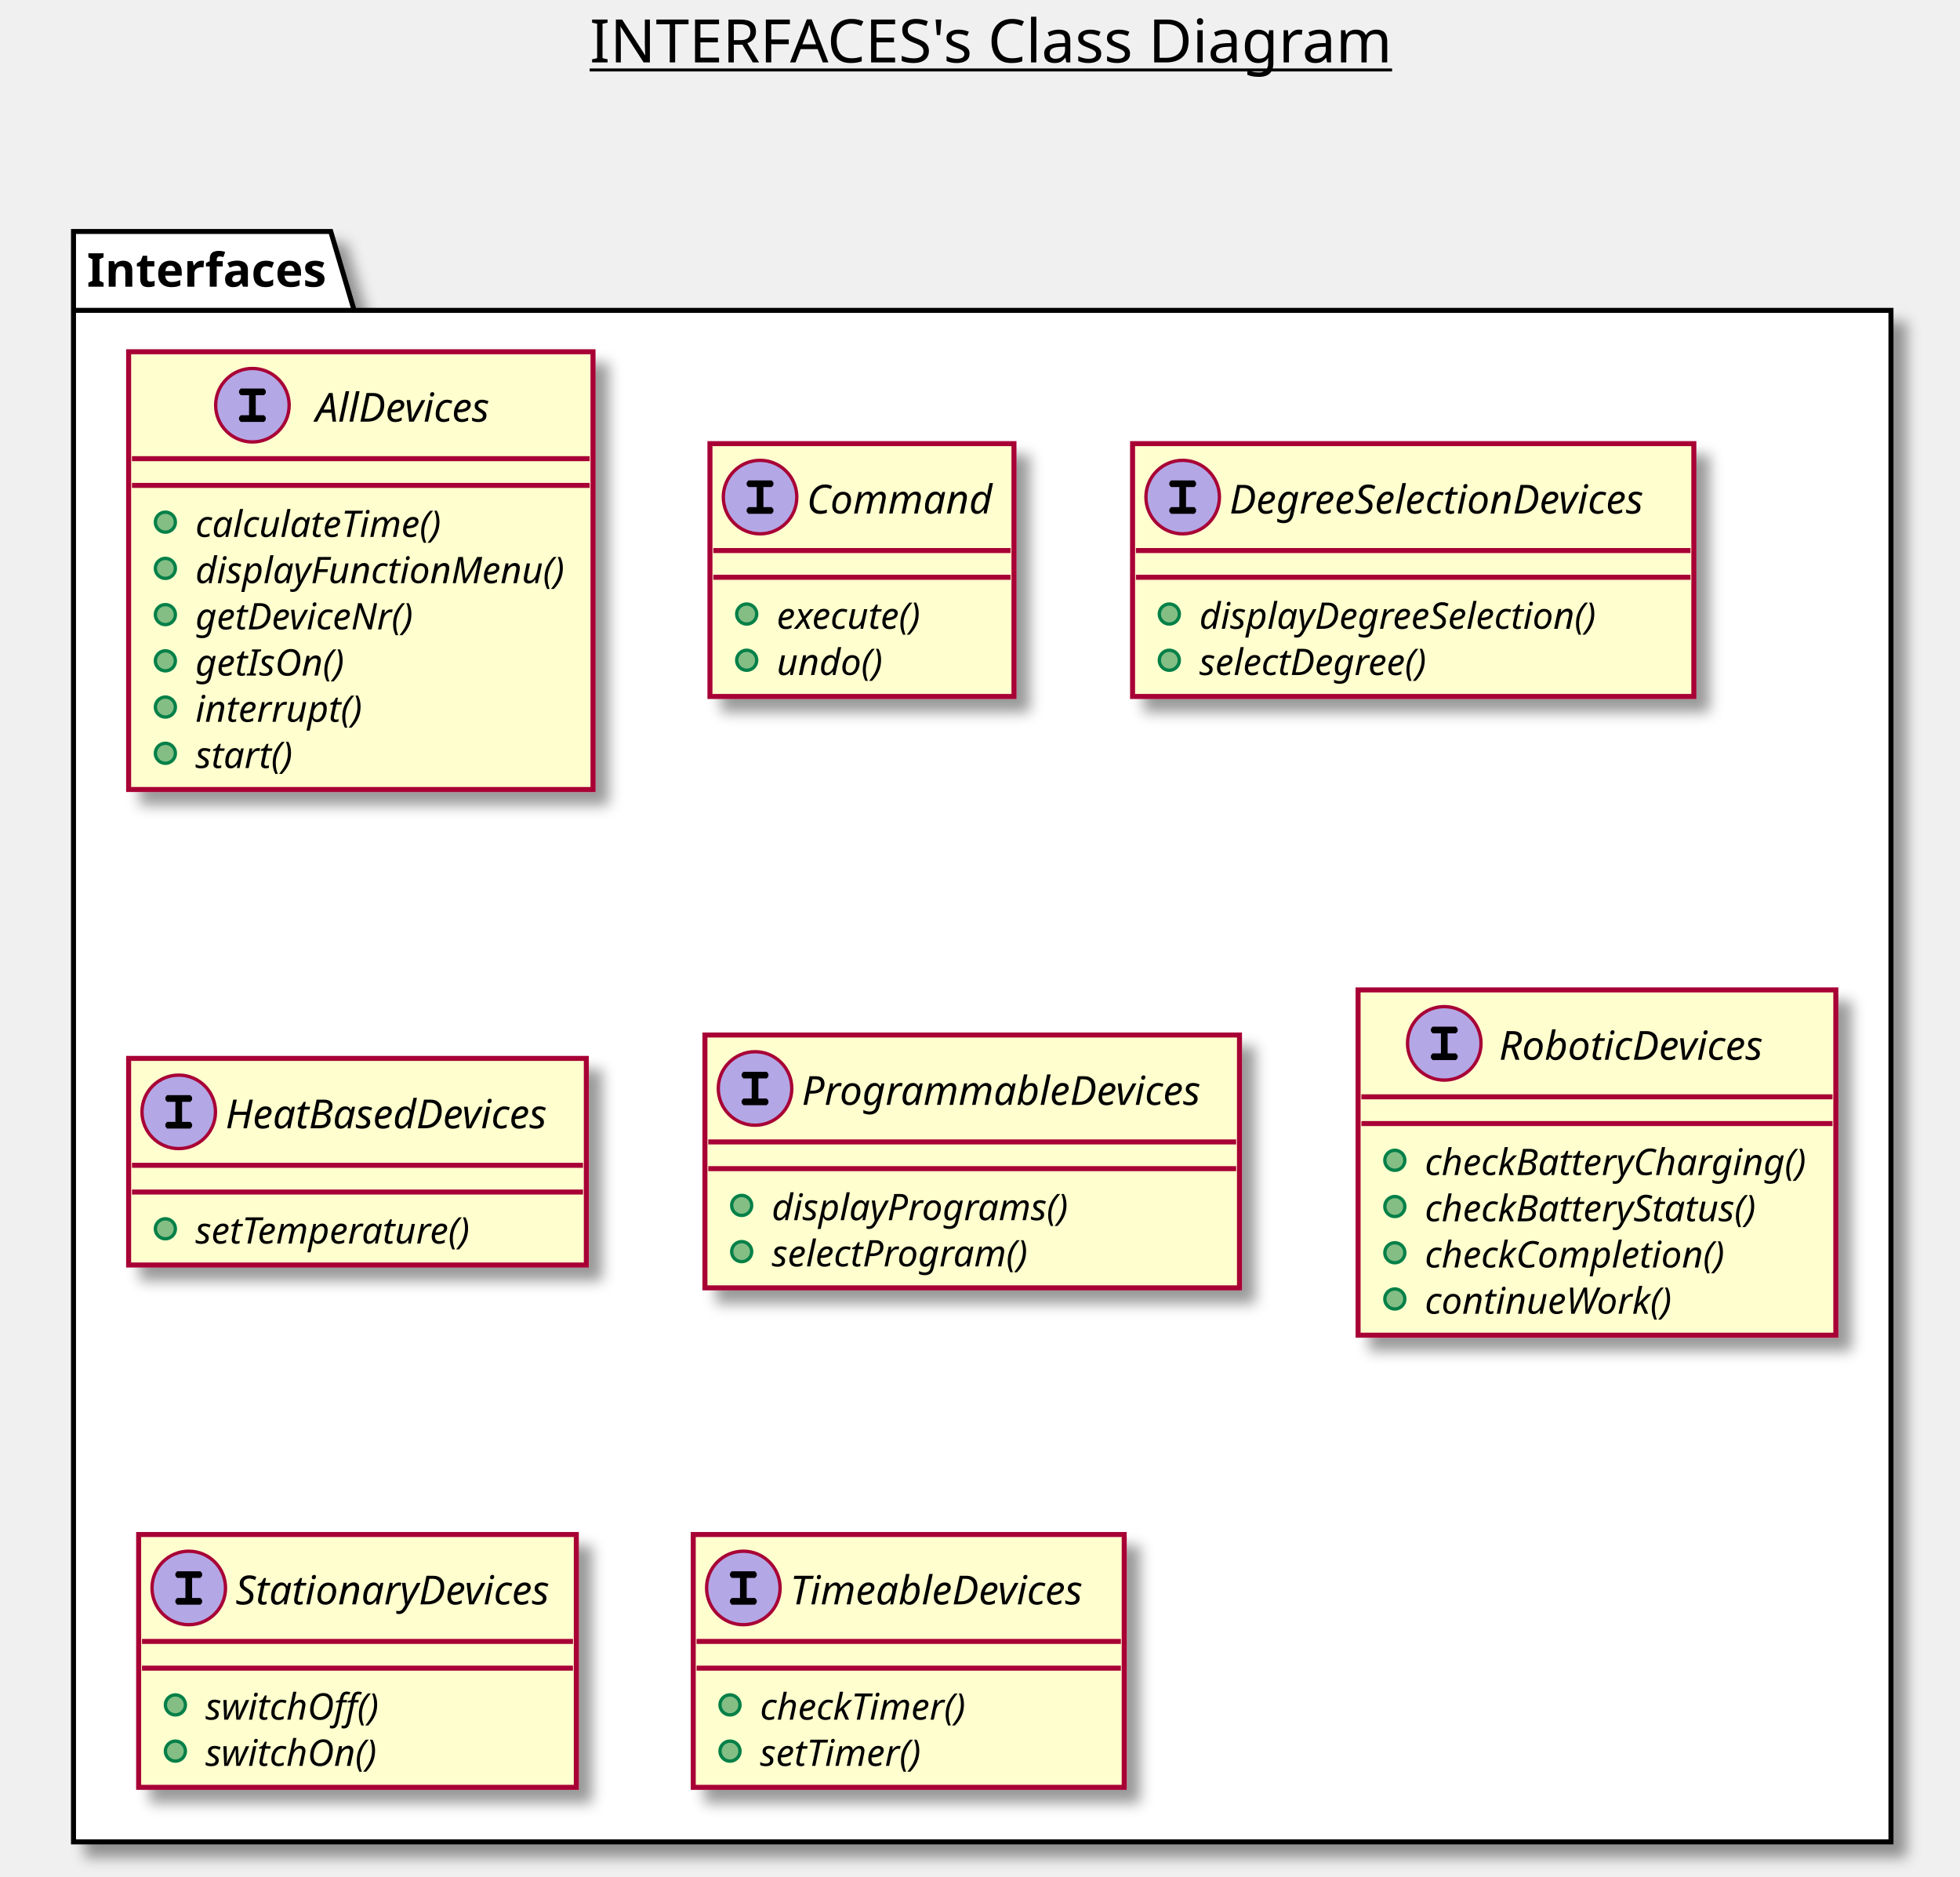
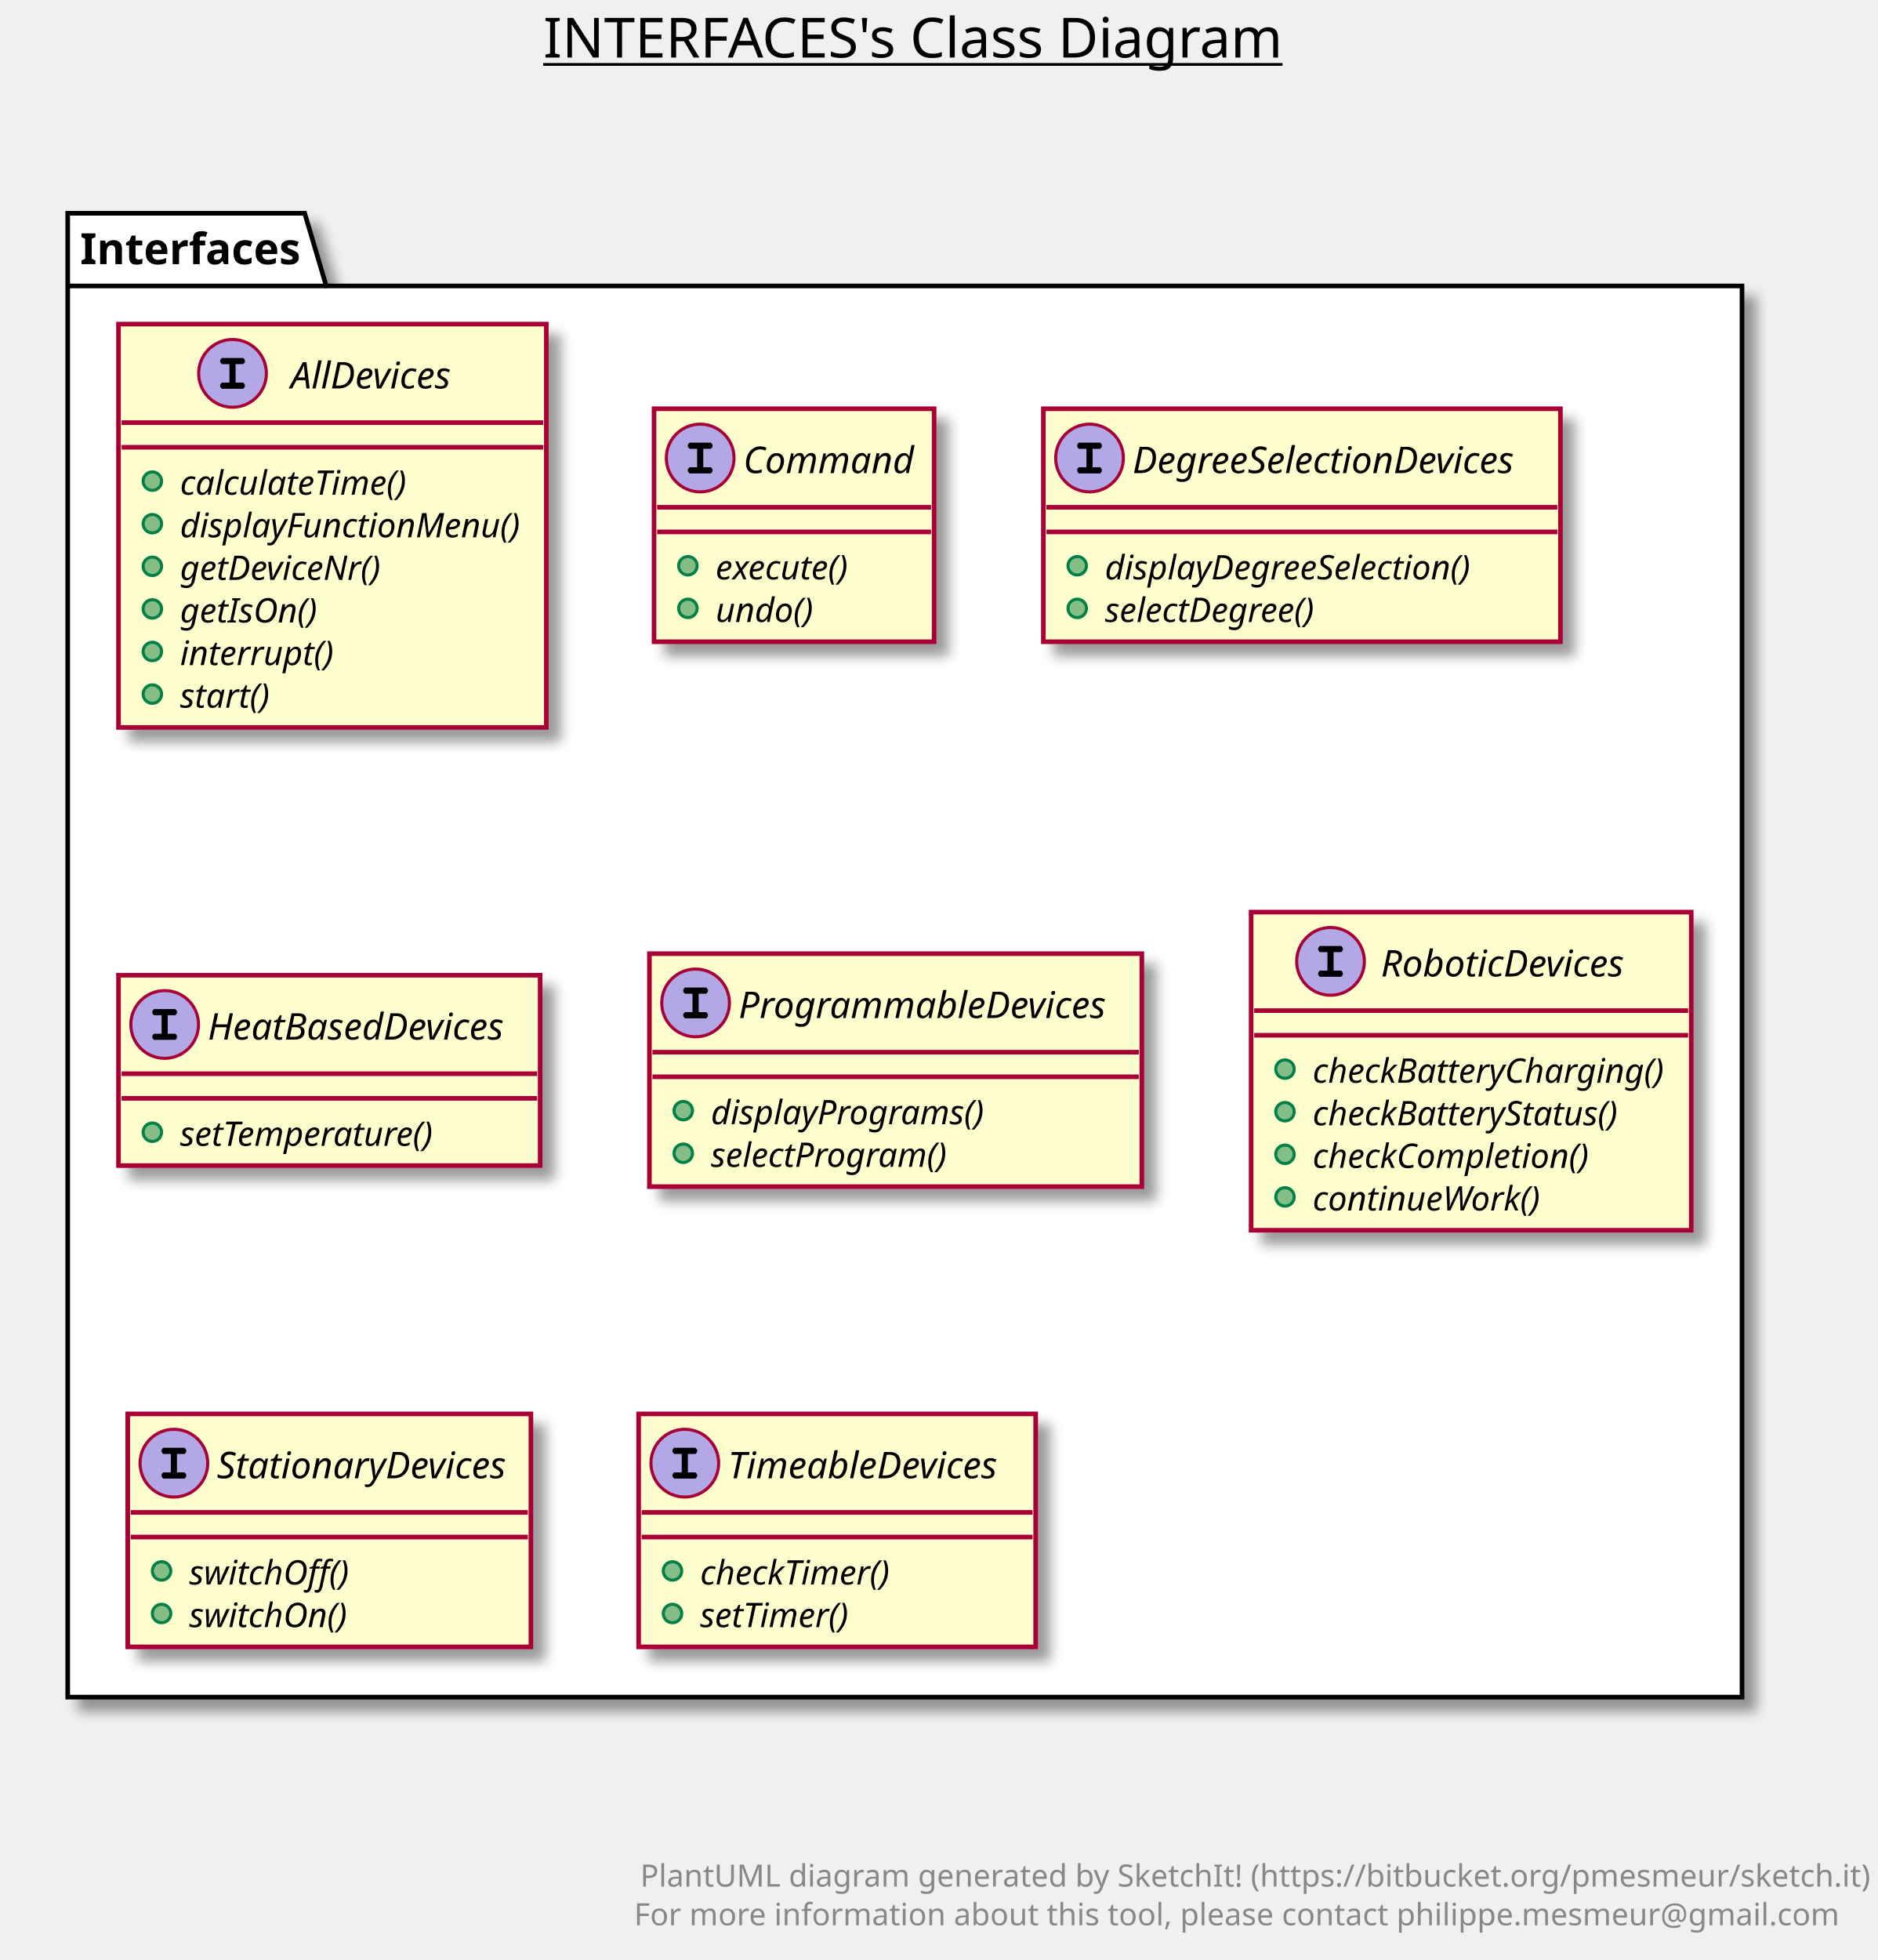
- <svg xmlns="http://www.w3.org/2000/svg" contentScriptType="application/ecmascript" contentStyleType="text/css" height="337.8px" preserveAspectRatio="none" style="width:352px;height:337px;" version="1.1" viewBox="0 0 352 337" width="352.8px" zoomAndPan="magnify">
+ <svg xmlns="http://www.w3.org/2000/svg" contentScriptType="application/ecmascript" contentStyleType="text/css" height="191.4px" preserveAspectRatio="none" style="width:183px;height:191px;" version="1.1" viewBox="0 0 183 191" width="183.6px" zoomAndPan="magnify">
  <defs>
-     <filter height="300%" id="f8g9dr0ksmcb5" width="300%" x="-1" y="-1">
-       <feGaussianBlur result="blurOut" stdDeviation="1.2" />
+     <filter height="300%" id="fvgj4cx6k8ljx" width="300%" x="-1" y="-1">
+       <feGaussianBlur result="blurOut" stdDeviation="0.6" />
      <feColorMatrix in="blurOut" result="blurOut2" type="matrix" values="0 0 0 0 0 0 0 0 0 0 0 0 0 0 0 0 0 0 .4 0" />
-       <feOffset dx="2.4" dy="2.4" in="blurOut2" result="blurOut3" />
+       <feOffset dx="1.2" dy="1.2" in="blurOut2" result="blurOut3" />
      <feBlend in="SourceGraphic" in2="blurOut3" mode="normal" />
    </filter>
  </defs>
  <g>
-     <text fill="#000000" font-family="sans-serif" font-size="10.8" lengthAdjust="spacingAndGlyphs" text-decoration="underline" textLength="148.2" x="105.9" y="11.211">INTERFACES's Class Diagram</text>
-     <text fill="#000000" font-family="sans-serif" font-size="10.8" lengthAdjust="spacingAndGlyphs" textLength="0" x="181.5" y="24.796" />
-     <polygon fill="#FFFFFF" filter="url(#f8g9dr0ksmcb5)" points="13.2,41.569,59.4,41.569,63.6,55.734,339.6,55.734,339.6,330.769,13.2,330.769,13.2,41.569" style="stroke: #000000; stroke-width: 0.9;" />
-     <line style="stroke: #000000; stroke-width: 0.9;" x1="13.2" x2="63.6" y1="55.734" y2="55.734" />
-     <text fill="#000000" font-family="sans-serif" font-size="8.4" font-weight="bold" lengthAdjust="spacingAndGlyphs" textLength="42.6" x="15.6" y="51.489">Interfaces</text>
-     <rect fill="#FEFECE" filter="url(#f8g9dr0ksmcb5)" height="78.609" id="Interfaces.AllDevices" style="stroke: #A80036; stroke-width: 0.9;" width="83.4" x="23.1" y="63.169" />
-     <ellipse cx="45.33" cy="72.769" fill="#B4A7E5" rx="6.6" ry="6.6" style="stroke: #A80036; stroke-width: 0.6;" />
-     <path d="M45.93,70.969 L45.93,74.569 L47.13,74.569 L47.421,74.569 L47.73,74.944 L47.73,75.169 L47.73,75.394 L47.421,75.769 L47.13,75.769 L43.53,75.769 L43.239,75.769 L42.93,75.394 L42.93,75.169 L42.93,74.944 L43.239,74.569 L43.53,74.569 L44.73,74.569 L44.73,70.969 L43.53,70.969 L43.239,70.969 L42.93,70.594 L42.93,70.369 L42.93,70.144 L43.239,69.769 L43.53,69.769 L47.13,69.769 L47.421,69.769 L47.73,70.144 L47.73,70.369 L47.73,70.594 L47.421,70.969 L47.13,70.969 L45.93,70.969 Z " />
-     <text fill="#000000" font-family="sans-serif" font-size="7.2" font-style="italic" lengthAdjust="spacingAndGlyphs" textLength="34.8" x="56.67" y="75.715">AllDevices</text>
-     <line style="stroke: #A80036; stroke-width: 0.9;" x1="23.7" x2="105.9" y1="82.369" y2="82.369" />
-     <line style="stroke: #A80036; stroke-width: 0.9;" x1="23.7" x2="105.9" y1="87.169" y2="87.169" />
-     <ellipse cx="29.7" cy="93.769" fill="#84BE84" rx="1.8" ry="1.8" style="stroke: #038048; stroke-width: 0.6;" />
-     <text fill="#000000" font-family="sans-serif" font-size="6.6" font-style="italic" lengthAdjust="spacingAndGlyphs" textLength="46.8" x="35.1" y="96.42">calculateTime()</text>
-     <ellipse cx="29.7" cy="102.07" fill="#84BE84" rx="1.8" ry="1.8" style="stroke: #038048; stroke-width: 0.6;" />
-     <text fill="#000000" font-family="sans-serif" font-size="6.6" font-style="italic" lengthAdjust="spacingAndGlyphs" textLength="67.8" x="35.1" y="104.722">displayFunctionMenu()</text>
-     <ellipse cx="29.7" cy="110.372" fill="#84BE84" rx="1.8" ry="1.8" style="stroke: #038048; stroke-width: 0.6;" />
-     <text fill="#000000" font-family="sans-serif" font-size="6.6" font-style="italic" lengthAdjust="spacingAndGlyphs" textLength="41.4" x="35.1" y="113.023">getDeviceNr()</text>
-     <ellipse cx="29.7" cy="118.673" fill="#84BE84" rx="1.8" ry="1.8" style="stroke: #038048; stroke-width: 0.6;" />
-     <text fill="#000000" font-family="sans-serif" font-size="6.6" font-style="italic" lengthAdjust="spacingAndGlyphs" textLength="28.2" x="35.1" y="121.325">getIsOn()</text>
-     <ellipse cx="29.7" cy="126.975" fill="#84BE84" rx="1.8" ry="1.8" style="stroke: #038048; stroke-width: 0.6;" />
-     <text fill="#000000" font-family="sans-serif" font-size="6.6" font-style="italic" lengthAdjust="spacingAndGlyphs" textLength="29.4" x="35.1" y="129.626">interrupt()</text>
-     <ellipse cx="29.7" cy="135.277" fill="#84BE84" rx="1.8" ry="1.8" style="stroke: #038048; stroke-width: 0.6;" />
-     <text fill="#000000" font-family="sans-serif" font-size="6.6" font-style="italic" lengthAdjust="spacingAndGlyphs" textLength="18" x="35.1" y="137.928">start()</text>
-     <rect fill="#FEFECE" filter="url(#f8g9dr0ksmcb5)" height="45.403" id="Interfaces.Command" style="stroke: #A80036; stroke-width: 0.9;" width="54.6" x="127.5" y="79.669" />
-     <ellipse cx="136.5" cy="89.269" fill="#B4A7E5" rx="6.6" ry="6.6" style="stroke: #A80036; stroke-width: 0.6;" />
-     <path d="M137.1,87.469 L137.1,91.069 L138.3,91.069 L138.591,91.069 L138.9,91.444 L138.9,91.669 L138.9,91.894 L138.591,92.269 L138.3,92.269 L134.7,92.269 L134.409,92.269 L134.1,91.894 L134.1,91.669 L134.1,91.444 L134.409,91.069 L134.7,91.069 L135.9,91.069 L135.9,87.469 L134.7,87.469 L134.409,87.469 L134.1,87.094 L134.1,86.869 L134.1,86.644 L134.409,86.269 L134.7,86.269 L138.3,86.269 L138.591,86.269 L138.9,86.644 L138.9,86.869 L138.9,87.094 L138.591,87.469 L138.3,87.469 L137.1,87.469 Z " />
-     <text fill="#000000" font-family="sans-serif" font-size="7.2" font-style="italic" lengthAdjust="spacingAndGlyphs" textLength="35.4" x="144.9" y="92.215">Command</text>
-     <line style="stroke: #A80036; stroke-width: 0.9;" x1="128.1" x2="181.5" y1="98.869" y2="98.869" />
-     <line style="stroke: #A80036; stroke-width: 0.9;" x1="128.1" x2="181.5" y1="103.669" y2="103.669" />
-     <ellipse cx="134.1" cy="110.269" fill="#84BE84" rx="1.8" ry="1.8" style="stroke: #038048; stroke-width: 0.6;" />
-     <text fill="#000000" font-family="sans-serif" font-size="6.6" font-style="italic" lengthAdjust="spacingAndGlyphs" textLength="28.2" x="139.5" y="112.92">execute()</text>
-     <ellipse cx="134.1" cy="118.57" fill="#84BE84" rx="1.8" ry="1.8" style="stroke: #038048; stroke-width: 0.6;" />
-     <text fill="#000000" font-family="sans-serif" font-size="6.6" font-style="italic" lengthAdjust="spacingAndGlyphs" textLength="19.2" x="139.5" y="121.222">undo()</text>
-     <rect fill="#FEFECE" filter="url(#f8g9dr0ksmcb5)" height="45.403" id="Interfaces.DegreeSelectionDevices" style="stroke: #A80036; stroke-width: 0.9;" width="100.8" x="203.4" y="79.669" />
-     <ellipse cx="212.4" cy="89.269" fill="#B4A7E5" rx="6.6" ry="6.6" style="stroke: #A80036; stroke-width: 0.6;" />
-     <path d="M213,87.469 L213,91.069 L214.2,91.069 L214.491,91.069 L214.8,91.444 L214.8,91.669 L214.8,91.894 L214.491,92.269 L214.2,92.269 L210.6,92.269 L210.309,92.269 L210,91.894 L210,91.669 L210,91.444 L210.309,91.069 L210.6,91.069 L211.8,91.069 L211.8,87.469 L210.6,87.469 L210.309,87.469 L210,87.094 L210,86.869 L210,86.644 L210.309,86.269 L210.6,86.269 L214.2,86.269 L214.491,86.269 L214.8,86.644 L214.8,86.869 L214.8,87.094 L214.491,87.469 L214.2,87.469 L213,87.469 Z " />
-     <text fill="#000000" font-family="sans-serif" font-size="7.2" font-style="italic" lengthAdjust="spacingAndGlyphs" textLength="81.6" x="220.8" y="92.215">DegreeSelectionDevices</text>
-     <line style="stroke: #A80036; stroke-width: 0.9;" x1="204" x2="303.6" y1="98.869" y2="98.869" />
-     <line style="stroke: #A80036; stroke-width: 0.9;" x1="204" x2="303.6" y1="103.669" y2="103.669" />
-     <ellipse cx="210" cy="110.269" fill="#84BE84" rx="1.8" ry="1.8" style="stroke: #038048; stroke-width: 0.6;" />
-     <text fill="#000000" font-family="sans-serif" font-size="6.6" font-style="italic" lengthAdjust="spacingAndGlyphs" textLength="75" x="215.4" y="112.92">displayDegreeSelection()</text>
-     <ellipse cx="210" cy="118.57" fill="#84BE84" rx="1.8" ry="1.8" style="stroke: #038048; stroke-width: 0.6;" />
-     <text fill="#000000" font-family="sans-serif" font-size="6.6" font-style="italic" lengthAdjust="spacingAndGlyphs" textLength="44.4" x="215.4" y="121.222">selectDegree()</text>
-     <rect fill="#FEFECE" filter="url(#f8g9dr0ksmcb5)" height="37.102" id="Interfaces.HeatBasedDevices" style="stroke: #A80036; stroke-width: 0.9;" width="82.2" x="23.1" y="190.069" />
-     <ellipse cx="32.1" cy="199.669" fill="#B4A7E5" rx="6.6" ry="6.6" style="stroke: #A80036; stroke-width: 0.6;" />
-     <path d="M32.7,197.869 L32.7,201.469 L33.9,201.469 L34.191,201.469 L34.5,201.844 L34.5,202.069 L34.5,202.294 L34.191,202.669 L33.9,202.669 L30.3,202.669 L30.009,202.669 L29.7,202.294 L29.7,202.069 L29.7,201.844 L30.009,201.469 L30.3,201.469 L31.5,201.469 L31.5,197.869 L30.3,197.869 L30.009,197.869 L29.7,197.494 L29.7,197.269 L29.7,197.044 L30.009,196.669 L30.3,196.669 L33.9,196.669 L34.191,196.669 L34.5,197.044 L34.5,197.269 L34.5,197.494 L34.191,197.869 L33.9,197.869 L32.7,197.869 Z " />
-     <text fill="#000000" font-family="sans-serif" font-size="7.2" font-style="italic" lengthAdjust="spacingAndGlyphs" textLength="63" x="40.5" y="202.615">HeatBasedDevices</text>
-     <line style="stroke: #A80036; stroke-width: 0.9;" x1="23.7" x2="104.7" y1="209.269" y2="209.269" />
-     <line style="stroke: #A80036; stroke-width: 0.9;" x1="23.7" x2="104.7" y1="214.069" y2="214.069" />
-     <ellipse cx="29.7" cy="220.669" fill="#84BE84" rx="1.8" ry="1.8" style="stroke: #038048; stroke-width: 0.6;" />
-     <text fill="#000000" font-family="sans-serif" font-size="6.6" font-style="italic" lengthAdjust="spacingAndGlyphs" textLength="51.6" x="35.1" y="223.32">setTemperature()</text>
-     <rect fill="#FEFECE" filter="url(#f8g9dr0ksmcb5)" height="45.403" id="Interfaces.ProgrammableDevices" style="stroke: #A80036; stroke-width: 0.9;" width="96" x="126.6" y="185.869" />
-     <ellipse cx="135.6" cy="195.469" fill="#B4A7E5" rx="6.6" ry="6.6" style="stroke: #A80036; stroke-width: 0.6;" />
-     <path d="M136.2,193.669 L136.2,197.269 L137.4,197.269 L137.691,197.269 L138,197.644 L138,197.869 L138,198.094 L137.691,198.469 L137.4,198.469 L133.8,198.469 L133.509,198.469 L133.2,198.094 L133.2,197.869 L133.2,197.644 L133.509,197.269 L133.8,197.269 L135,197.269 L135,193.669 L133.8,193.669 L133.509,193.669 L133.2,193.294 L133.2,193.069 L133.2,192.844 L133.509,192.469 L133.8,192.469 L137.4,192.469 L137.691,192.469 L138,192.844 L138,193.069 L138,193.294 L137.691,193.669 L137.4,193.669 L136.2,193.669 Z " />
-     <text fill="#000000" font-family="sans-serif" font-size="7.2" font-style="italic" lengthAdjust="spacingAndGlyphs" textLength="76.8" x="144" y="198.415">ProgrammableDevices</text>
-     <line style="stroke: #A80036; stroke-width: 0.9;" x1="127.2" x2="222" y1="205.069" y2="205.069" />
-     <line style="stroke: #A80036; stroke-width: 0.9;" x1="127.2" x2="222" y1="209.869" y2="209.869" />
-     <ellipse cx="133.2" cy="216.469" fill="#84BE84" rx="1.8" ry="1.8" style="stroke: #038048; stroke-width: 0.6;" />
-     <text fill="#000000" font-family="sans-serif" font-size="6.6" font-style="italic" lengthAdjust="spacingAndGlyphs" textLength="54.6" x="138.6" y="219.12">displayPrograms()</text>
-     <ellipse cx="133.2" cy="224.77" fill="#84BE84" rx="1.8" ry="1.8" style="stroke: #038048; stroke-width: 0.6;" />
-     <text fill="#000000" font-family="sans-serif" font-size="6.6" font-style="italic" lengthAdjust="spacingAndGlyphs" textLength="48" x="138.6" y="227.422">selectProgram()</text>
-     <rect fill="#FEFECE" filter="url(#f8g9dr0ksmcb5)" height="62.006" id="Interfaces.RoboticDevices" style="stroke: #A80036; stroke-width: 0.9;" width="85.8" x="243.9" y="177.769" />
-     <ellipse cx="259.38" cy="187.369" fill="#B4A7E5" rx="6.6" ry="6.6" style="stroke: #A80036; stroke-width: 0.6;" />
-     <path d="M259.98,185.569 L259.98,189.169 L261.18,189.169 L261.471,189.169 L261.78,189.544 L261.78,189.769 L261.78,189.994 L261.471,190.369 L261.18,190.369 L257.58,190.369 L257.289,190.369 L256.98,189.994 L256.98,189.769 L256.98,189.544 L257.289,189.169 L257.58,189.169 L258.78,189.169 L258.78,185.569 L257.58,185.569 L257.289,185.569 L256.98,185.194 L256.98,184.969 L256.98,184.744 L257.289,184.369 L257.58,184.369 L261.18,184.369 L261.471,184.369 L261.78,184.744 L261.78,184.969 L261.78,185.194 L261.471,185.569 L261.18,185.569 L259.98,185.569 Z " />
-     <text fill="#000000" font-family="sans-serif" font-size="7.2" font-style="italic" lengthAdjust="spacingAndGlyphs" textLength="52.2" x="269.22" y="190.315">RoboticDevices</text>
-     <line style="stroke: #A80036; stroke-width: 0.9;" x1="244.5" x2="329.1" y1="196.969" y2="196.969" />
-     <line style="stroke: #A80036; stroke-width: 0.9;" x1="244.5" x2="329.1" y1="201.769" y2="201.769" />
-     <ellipse cx="250.5" cy="208.369" fill="#84BE84" rx="1.8" ry="1.8" style="stroke: #038048; stroke-width: 0.6;" />
-     <text fill="#000000" font-family="sans-serif" font-size="6.6" font-style="italic" lengthAdjust="spacingAndGlyphs" textLength="70.2" x="255.9" y="211.02">checkBatteryCharging()</text>
-     <ellipse cx="250.5" cy="216.67" fill="#84BE84" rx="1.8" ry="1.8" style="stroke: #038048; stroke-width: 0.6;" />
-     <text fill="#000000" font-family="sans-serif" font-size="6.6" font-style="italic" lengthAdjust="spacingAndGlyphs" textLength="61.8" x="255.9" y="219.322">checkBatteryStatus()</text>
-     <ellipse cx="250.5" cy="224.972" fill="#84BE84" rx="1.8" ry="1.8" style="stroke: #038048; stroke-width: 0.6;" />
-     <text fill="#000000" font-family="sans-serif" font-size="6.6" font-style="italic" lengthAdjust="spacingAndGlyphs" textLength="56.4" x="255.9" y="227.623">checkCompletion()</text>
-     <ellipse cx="250.5" cy="233.273" fill="#84BE84" rx="1.8" ry="1.8" style="stroke: #038048; stroke-width: 0.6;" />
-     <text fill="#000000" font-family="sans-serif" font-size="6.6" font-style="italic" lengthAdjust="spacingAndGlyphs" textLength="46.2" x="255.9" y="235.925">continueWork()</text>
-     <rect fill="#FEFECE" filter="url(#f8g9dr0ksmcb5)" height="45.403" id="Interfaces.StationaryDevices" style="stroke: #A80036; stroke-width: 0.9;" width="78.6" x="24.9" y="275.569" />
-     <ellipse cx="33.9" cy="285.169" fill="#B4A7E5" rx="6.6" ry="6.6" style="stroke: #A80036; stroke-width: 0.6;" />
-     <path d="M34.5,283.369 L34.5,286.969 L35.7,286.969 L35.991,286.969 L36.3,287.344 L36.3,287.569 L36.3,287.794 L35.991,288.169 L35.7,288.169 L32.1,288.169 L31.809,288.169 L31.5,287.794 L31.5,287.569 L31.5,287.344 L31.809,286.969 L32.1,286.969 L33.3,286.969 L33.3,283.369 L32.1,283.369 L31.809,283.369 L31.5,282.994 L31.5,282.769 L31.5,282.544 L31.809,282.169 L32.1,282.169 L35.7,282.169 L35.991,282.169 L36.3,282.544 L36.3,282.769 L36.3,282.994 L35.991,283.369 L35.7,283.369 L34.5,283.369 Z " />
-     <text fill="#000000" font-family="sans-serif" font-size="7.2" font-style="italic" lengthAdjust="spacingAndGlyphs" textLength="59.4" x="42.3" y="288.115">StationaryDevices</text>
-     <line style="stroke: #A80036; stroke-width: 0.9;" x1="25.5" x2="102.9" y1="294.769" y2="294.769" />
-     <line style="stroke: #A80036; stroke-width: 0.9;" x1="25.5" x2="102.9" y1="299.569" y2="299.569" />
-     <ellipse cx="31.5" cy="306.169" fill="#84BE84" rx="1.8" ry="1.8" style="stroke: #038048; stroke-width: 0.6;" />
-     <text fill="#000000" font-family="sans-serif" font-size="6.6" font-style="italic" lengthAdjust="spacingAndGlyphs" textLength="32.4" x="36.9" y="308.82">switchOff()</text>
-     <ellipse cx="31.5" cy="314.47" fill="#84BE84" rx="1.8" ry="1.8" style="stroke: #038048; stroke-width: 0.6;" />
-     <text fill="#000000" font-family="sans-serif" font-size="6.6" font-style="italic" lengthAdjust="spacingAndGlyphs" textLength="32.4" x="36.9" y="317.122">switchOn()</text>
-     <rect fill="#FEFECE" filter="url(#f8g9dr0ksmcb5)" height="45.403" id="Interfaces.TimeableDevices" style="stroke: #A80036; stroke-width: 0.9;" width="77.4" x="124.5" y="275.569" />
-     <ellipse cx="133.5" cy="285.169" fill="#B4A7E5" rx="6.6" ry="6.6" style="stroke: #A80036; stroke-width: 0.6;" />
-     <path d="M134.1,283.369 L134.1,286.969 L135.3,286.969 L135.591,286.969 L135.9,287.344 L135.9,287.569 L135.9,287.794 L135.591,288.169 L135.3,288.169 L131.7,288.169 L131.409,288.169 L131.1,287.794 L131.1,287.569 L131.1,287.344 L131.409,286.969 L131.7,286.969 L132.9,286.969 L132.9,283.369 L131.7,283.369 L131.409,283.369 L131.1,282.994 L131.1,282.769 L131.1,282.544 L131.409,282.169 L131.7,282.169 L135.3,282.169 L135.591,282.169 L135.9,282.544 L135.9,282.769 L135.9,282.994 L135.591,283.369 L135.3,283.369 L134.1,283.369 Z " />
-     <text fill="#000000" font-family="sans-serif" font-size="7.2" font-style="italic" lengthAdjust="spacingAndGlyphs" textLength="58.2" x="141.9" y="288.115">TimeableDevices</text>
-     <line style="stroke: #A80036; stroke-width: 0.9;" x1="125.1" x2="201.3" y1="294.769" y2="294.769" />
-     <line style="stroke: #A80036; stroke-width: 0.9;" x1="125.1" x2="201.3" y1="299.569" y2="299.569" />
-     <ellipse cx="131.1" cy="306.169" fill="#84BE84" rx="1.8" ry="1.8" style="stroke: #038048; stroke-width: 0.6;" />
-     <text fill="#000000" font-family="sans-serif" font-size="6.6" font-style="italic" lengthAdjust="spacingAndGlyphs" textLength="40.2" x="136.5" y="308.82">checkTimer()</text>
-     <ellipse cx="131.1" cy="314.47" fill="#84BE84" rx="1.8" ry="1.8" style="stroke: #038048; stroke-width: 0.6;" />
-     <text fill="#000000" font-family="sans-serif" font-size="6.6" font-style="italic" lengthAdjust="spacingAndGlyphs" textLength="31.2" x="136.5" y="317.122">setTimer()</text>
+     <text fill="#000000" font-family="sans-serif" font-size="5.4" lengthAdjust="spacingAndGlyphs" text-decoration="underline" textLength="74.1" x="52.95" y="5.606">INTERFACES's Class Diagram</text>
+     <text fill="#000000" font-family="sans-serif" font-size="5.4" lengthAdjust="spacingAndGlyphs" textLength="0" x="90.75" y="12.398" />
+     <polygon fill="#FFFFFF" filter="url(#fvgj4cx6k8ljx)" points="6.6,20.784,29.7,20.784,31.8,27.867,169.8,27.867,169.8,165.384,6.6,165.384,6.6,20.784" style="stroke: #000000; stroke-width: 0.45;" />
+     <line style="stroke: #000000; stroke-width: 0.45;" x1="6.6" x2="31.8" y1="27.867" y2="27.867" />
+     <text fill="#000000" font-family="sans-serif" font-size="4.2" font-weight="bold" lengthAdjust="spacingAndGlyphs" textLength="21.3" x="7.8" y="25.744">Interfaces</text>
+     <rect fill="#FEFECE" filter="url(#fvgj4cx6k8ljx)" height="39.305" id="Interfaces.AllDevices" style="stroke: #A80036; stroke-width: 0.45;" width="41.7" x="11.55" y="31.584" />
+     <ellipse cx="22.665" cy="36.384" fill="#B4A7E5" rx="3.3" ry="3.3" style="stroke: #A80036; stroke-width: 0.3;" />
+     <path d="M22.965,35.484 L22.965,37.284 L23.565,37.284 L23.71,37.284 L23.865,37.472 L23.865,37.584 L23.865,37.697 L23.71,37.884 L23.565,37.884 L21.765,37.884 L21.62,37.884 L21.465,37.697 L21.465,37.584 L21.465,37.472 L21.62,37.284 L21.765,37.284 L22.365,37.284 L22.365,35.484 L21.765,35.484 L21.62,35.484 L21.465,35.297 L21.465,35.184 L21.465,35.072 L21.62,34.884 L21.765,34.884 L23.565,34.884 L23.71,34.884 L23.865,35.072 L23.865,35.184 L23.865,35.297 L23.71,35.484 L23.565,35.484 L22.965,35.484 Z " />
+     <text fill="#000000" font-family="sans-serif" font-size="3.6" font-style="italic" lengthAdjust="spacingAndGlyphs" textLength="17.4" x="28.335" y="37.857">AllDevices</text>
+     <line style="stroke: #A80036; stroke-width: 0.45;" x1="11.85" x2="52.95" y1="41.184" y2="41.184" />
+     <line style="stroke: #A80036; stroke-width: 0.45;" x1="11.85" x2="52.95" y1="43.584" y2="43.584" />
+     <ellipse cx="14.85" cy="46.884" fill="#84BE84" rx="0.9" ry="0.9" style="stroke: #038048; stroke-width: 0.3;" />
+     <text fill="#000000" font-family="sans-serif" font-size="3.3" font-style="italic" lengthAdjust="spacingAndGlyphs" textLength="23.4" x="17.55" y="48.21">calculateTime()</text>
+     <ellipse cx="14.85" cy="51.035" fill="#84BE84" rx="0.9" ry="0.9" style="stroke: #038048; stroke-width: 0.3;" />
+     <text fill="#000000" font-family="sans-serif" font-size="3.3" font-style="italic" lengthAdjust="spacingAndGlyphs" textLength="33.9" x="17.55" y="52.361">displayFunctionMenu()</text>
+     <ellipse cx="14.85" cy="55.186" fill="#84BE84" rx="0.9" ry="0.9" style="stroke: #038048; stroke-width: 0.3;" />
+     <text fill="#000000" font-family="sans-serif" font-size="3.3" font-style="italic" lengthAdjust="spacingAndGlyphs" textLength="20.7" x="17.55" y="56.512">getDeviceNr()</text>
+     <ellipse cx="14.85" cy="59.337" fill="#84BE84" rx="0.9" ry="0.9" style="stroke: #038048; stroke-width: 0.3;" />
+     <text fill="#000000" font-family="sans-serif" font-size="3.3" font-style="italic" lengthAdjust="spacingAndGlyphs" textLength="14.1" x="17.55" y="60.662">getIsOn()</text>
+     <ellipse cx="14.85" cy="63.487" fill="#84BE84" rx="0.9" ry="0.9" style="stroke: #038048; stroke-width: 0.3;" />
+     <text fill="#000000" font-family="sans-serif" font-size="3.3" font-style="italic" lengthAdjust="spacingAndGlyphs" textLength="14.7" x="17.55" y="64.813">interrupt()</text>
+     <ellipse cx="14.85" cy="67.638" fill="#84BE84" rx="0.9" ry="0.9" style="stroke: #038048; stroke-width: 0.3;" />
+     <text fill="#000000" font-family="sans-serif" font-size="3.3" font-style="italic" lengthAdjust="spacingAndGlyphs" textLength="9" x="17.55" y="68.964">start()</text>
+     <rect fill="#FEFECE" filter="url(#fvgj4cx6k8ljx)" height="22.702" id="Interfaces.Command" style="stroke: #A80036; stroke-width: 0.45;" width="27.3" x="63.75" y="39.834" />
+     <ellipse cx="68.25" cy="44.634" fill="#B4A7E5" rx="3.3" ry="3.3" style="stroke: #A80036; stroke-width: 0.3;" />
+     <path d="M68.55,43.734 L68.55,45.534 L69.15,45.534 L69.295,45.534 L69.45,45.722 L69.45,45.834 L69.45,45.947 L69.295,46.134 L69.15,46.134 L67.35,46.134 L67.205,46.134 L67.05,45.947 L67.05,45.834 L67.05,45.722 L67.205,45.534 L67.35,45.534 L67.95,45.534 L67.95,43.734 L67.35,43.734 L67.205,43.734 L67.05,43.547 L67.05,43.434 L67.05,43.322 L67.205,43.134 L67.35,43.134 L69.15,43.134 L69.295,43.134 L69.45,43.322 L69.45,43.434 L69.45,43.547 L69.295,43.734 L69.15,43.734 L68.55,43.734 Z " />
+     <text fill="#000000" font-family="sans-serif" font-size="3.6" font-style="italic" lengthAdjust="spacingAndGlyphs" textLength="17.7" x="72.45" y="46.107">Command</text>
+     <line style="stroke: #A80036; stroke-width: 0.45;" x1="64.05" x2="90.75" y1="49.434" y2="49.434" />
+     <line style="stroke: #A80036; stroke-width: 0.45;" x1="64.05" x2="90.75" y1="51.834" y2="51.834" />
+     <ellipse cx="67.05" cy="55.134" fill="#84BE84" rx="0.9" ry="0.9" style="stroke: #038048; stroke-width: 0.3;" />
+     <text fill="#000000" font-family="sans-serif" font-size="3.3" font-style="italic" lengthAdjust="spacingAndGlyphs" textLength="14.1" x="69.75" y="56.46">execute()</text>
+     <ellipse cx="67.05" cy="59.285" fill="#84BE84" rx="0.9" ry="0.9" style="stroke: #038048; stroke-width: 0.3;" />
+     <text fill="#000000" font-family="sans-serif" font-size="3.3" font-style="italic" lengthAdjust="spacingAndGlyphs" textLength="9.6" x="69.75" y="60.611">undo()</text>
+     <rect fill="#FEFECE" filter="url(#fvgj4cx6k8ljx)" height="22.702" id="Interfaces.DegreeSelectionDevices" style="stroke: #A80036; stroke-width: 0.45;" width="50.4" x="101.7" y="39.834" />
+     <ellipse cx="106.2" cy="44.634" fill="#B4A7E5" rx="3.3" ry="3.3" style="stroke: #A80036; stroke-width: 0.3;" />
+     <path d="M106.5,43.734 L106.5,45.534 L107.1,45.534 L107.245,45.534 L107.4,45.722 L107.4,45.834 L107.4,45.947 L107.245,46.134 L107.1,46.134 L105.3,46.134 L105.155,46.134 L105,45.947 L105,45.834 L105,45.722 L105.155,45.534 L105.3,45.534 L105.9,45.534 L105.9,43.734 L105.3,43.734 L105.155,43.734 L105,43.547 L105,43.434 L105,43.322 L105.155,43.134 L105.3,43.134 L107.1,43.134 L107.245,43.134 L107.4,43.322 L107.4,43.434 L107.4,43.547 L107.245,43.734 L107.1,43.734 L106.5,43.734 Z " />
+     <text fill="#000000" font-family="sans-serif" font-size="3.6" font-style="italic" lengthAdjust="spacingAndGlyphs" textLength="40.8" x="110.4" y="46.107">DegreeSelectionDevices</text>
+     <line style="stroke: #A80036; stroke-width: 0.45;" x1="102" x2="151.8" y1="49.434" y2="49.434" />
+     <line style="stroke: #A80036; stroke-width: 0.45;" x1="102" x2="151.8" y1="51.834" y2="51.834" />
+     <ellipse cx="105" cy="55.134" fill="#84BE84" rx="0.9" ry="0.9" style="stroke: #038048; stroke-width: 0.3;" />
+     <text fill="#000000" font-family="sans-serif" font-size="3.3" font-style="italic" lengthAdjust="spacingAndGlyphs" textLength="37.5" x="107.7" y="56.46">displayDegreeSelection()</text>
+     <ellipse cx="105" cy="59.285" fill="#84BE84" rx="0.9" ry="0.9" style="stroke: #038048; stroke-width: 0.3;" />
+     <text fill="#000000" font-family="sans-serif" font-size="3.3" font-style="italic" lengthAdjust="spacingAndGlyphs" textLength="22.2" x="107.7" y="60.611">selectDegree()</text>
+     <rect fill="#FEFECE" filter="url(#fvgj4cx6k8ljx)" height="18.551" id="Interfaces.HeatBasedDevices" style="stroke: #A80036; stroke-width: 0.45;" width="41.1" x="11.55" y="95.034" />
+     <ellipse cx="16.05" cy="99.834" fill="#B4A7E5" rx="3.3" ry="3.3" style="stroke: #A80036; stroke-width: 0.3;" />
+     <path d="M16.35,98.934 L16.35,100.734 L16.95,100.734 L17.095,100.734 L17.25,100.922 L17.25,101.034 L17.25,101.147 L17.095,101.334 L16.95,101.334 L15.15,101.334 L15.005,101.334 L14.85,101.147 L14.85,101.034 L14.85,100.922 L15.005,100.734 L15.15,100.734 L15.75,100.734 L15.75,98.934 L15.15,98.934 L15.005,98.934 L14.85,98.747 L14.85,98.634 L14.85,98.522 L15.005,98.334 L15.15,98.334 L16.95,98.334 L17.095,98.334 L17.25,98.522 L17.25,98.634 L17.25,98.747 L17.095,98.934 L16.95,98.934 L16.35,98.934 Z " />
+     <text fill="#000000" font-family="sans-serif" font-size="3.6" font-style="italic" lengthAdjust="spacingAndGlyphs" textLength="31.5" x="20.25" y="101.307">HeatBasedDevices</text>
+     <line style="stroke: #A80036; stroke-width: 0.45;" x1="11.85" x2="52.35" y1="104.634" y2="104.634" />
+     <line style="stroke: #A80036; stroke-width: 0.45;" x1="11.85" x2="52.35" y1="107.034" y2="107.034" />
+     <ellipse cx="14.85" cy="110.334" fill="#84BE84" rx="0.9" ry="0.9" style="stroke: #038048; stroke-width: 0.3;" />
+     <text fill="#000000" font-family="sans-serif" font-size="3.3" font-style="italic" lengthAdjust="spacingAndGlyphs" textLength="25.8" x="17.55" y="111.66">setTemperature()</text>
+     <rect fill="#FEFECE" filter="url(#fvgj4cx6k8ljx)" height="22.702" id="Interfaces.ProgrammableDevices" style="stroke: #A80036; stroke-width: 0.45;" width="48" x="63.3" y="92.934" />
+     <ellipse cx="67.8" cy="97.734" fill="#B4A7E5" rx="3.3" ry="3.3" style="stroke: #A80036; stroke-width: 0.3;" />
+     <path d="M68.1,96.834 L68.1,98.634 L68.7,98.634 L68.845,98.634 L69,98.822 L69,98.934 L69,99.047 L68.845,99.234 L68.7,99.234 L66.9,99.234 L66.755,99.234 L66.6,99.047 L66.6,98.934 L66.6,98.822 L66.755,98.634 L66.9,98.634 L67.5,98.634 L67.5,96.834 L66.9,96.834 L66.755,96.834 L66.6,96.647 L66.6,96.534 L66.6,96.422 L66.755,96.234 L66.9,96.234 L68.7,96.234 L68.845,96.234 L69,96.422 L69,96.534 L69,96.647 L68.845,96.834 L68.7,96.834 L68.1,96.834 Z " />
+     <text fill="#000000" font-family="sans-serif" font-size="3.6" font-style="italic" lengthAdjust="spacingAndGlyphs" textLength="38.4" x="72" y="99.207">ProgrammableDevices</text>
+     <line style="stroke: #A80036; stroke-width: 0.45;" x1="63.6" x2="111" y1="102.534" y2="102.534" />
+     <line style="stroke: #A80036; stroke-width: 0.45;" x1="63.6" x2="111" y1="104.934" y2="104.934" />
+     <ellipse cx="66.6" cy="108.234" fill="#84BE84" rx="0.9" ry="0.9" style="stroke: #038048; stroke-width: 0.3;" />
+     <text fill="#000000" font-family="sans-serif" font-size="3.3" font-style="italic" lengthAdjust="spacingAndGlyphs" textLength="27.3" x="69.3" y="109.56">displayPrograms()</text>
+     <ellipse cx="66.6" cy="112.385" fill="#84BE84" rx="0.9" ry="0.9" style="stroke: #038048; stroke-width: 0.3;" />
+     <text fill="#000000" font-family="sans-serif" font-size="3.3" font-style="italic" lengthAdjust="spacingAndGlyphs" textLength="24" x="69.3" y="113.711">selectProgram()</text>
+     <rect fill="#FEFECE" filter="url(#fvgj4cx6k8ljx)" height="31.003" id="Interfaces.RoboticDevices" style="stroke: #A80036; stroke-width: 0.45;" width="42.9" x="121.95" y="88.884" />
+     <ellipse cx="129.69" cy="93.684" fill="#B4A7E5" rx="3.3" ry="3.3" style="stroke: #A80036; stroke-width: 0.3;" />
+     <path d="M129.99,92.784 L129.99,94.584 L130.59,94.584 L130.735,94.584 L130.89,94.772 L130.89,94.884 L130.89,94.997 L130.735,95.184 L130.59,95.184 L128.79,95.184 L128.645,95.184 L128.49,94.997 L128.49,94.884 L128.49,94.772 L128.645,94.584 L128.79,94.584 L129.39,94.584 L129.39,92.784 L128.79,92.784 L128.645,92.784 L128.49,92.597 L128.49,92.484 L128.49,92.372 L128.645,92.184 L128.79,92.184 L130.59,92.184 L130.735,92.184 L130.89,92.372 L130.89,92.484 L130.89,92.597 L130.735,92.784 L130.59,92.784 L129.99,92.784 Z " />
+     <text fill="#000000" font-family="sans-serif" font-size="3.6" font-style="italic" lengthAdjust="spacingAndGlyphs" textLength="26.1" x="134.61" y="95.157">RoboticDevices</text>
+     <line style="stroke: #A80036; stroke-width: 0.45;" x1="122.25" x2="164.55" y1="98.484" y2="98.484" />
+     <line style="stroke: #A80036; stroke-width: 0.45;" x1="122.25" x2="164.55" y1="100.884" y2="100.884" />
+     <ellipse cx="125.25" cy="104.184" fill="#84BE84" rx="0.9" ry="0.9" style="stroke: #038048; stroke-width: 0.3;" />
+     <text fill="#000000" font-family="sans-serif" font-size="3.3" font-style="italic" lengthAdjust="spacingAndGlyphs" textLength="35.1" x="127.95" y="105.51">checkBatteryCharging()</text>
+     <ellipse cx="125.25" cy="108.335" fill="#84BE84" rx="0.9" ry="0.9" style="stroke: #038048; stroke-width: 0.3;" />
+     <text fill="#000000" font-family="sans-serif" font-size="3.3" font-style="italic" lengthAdjust="spacingAndGlyphs" textLength="30.9" x="127.95" y="109.661">checkBatteryStatus()</text>
+     <ellipse cx="125.25" cy="112.486" fill="#84BE84" rx="0.9" ry="0.9" style="stroke: #038048; stroke-width: 0.3;" />
+     <text fill="#000000" font-family="sans-serif" font-size="3.3" font-style="italic" lengthAdjust="spacingAndGlyphs" textLength="28.2" x="127.95" y="113.812">checkCompletion()</text>
+     <ellipse cx="125.25" cy="116.637" fill="#84BE84" rx="0.9" ry="0.9" style="stroke: #038048; stroke-width: 0.3;" />
+     <text fill="#000000" font-family="sans-serif" font-size="3.3" font-style="italic" lengthAdjust="spacingAndGlyphs" textLength="23.1" x="127.95" y="117.962">continueWork()</text>
+     <rect fill="#FEFECE" filter="url(#fvgj4cx6k8ljx)" height="22.702" id="Interfaces.StationaryDevices" style="stroke: #A80036; stroke-width: 0.45;" width="39.3" x="12.45" y="137.784" />
+     <ellipse cx="16.95" cy="142.584" fill="#B4A7E5" rx="3.3" ry="3.3" style="stroke: #A80036; stroke-width: 0.3;" />
+     <path d="M17.25,141.684 L17.25,143.484 L17.85,143.484 L17.995,143.484 L18.15,143.672 L18.15,143.784 L18.15,143.897 L17.995,144.084 L17.85,144.084 L16.05,144.084 L15.905,144.084 L15.75,143.897 L15.75,143.784 L15.75,143.672 L15.905,143.484 L16.05,143.484 L16.65,143.484 L16.65,141.684 L16.05,141.684 L15.905,141.684 L15.75,141.497 L15.75,141.384 L15.75,141.272 L15.905,141.084 L16.05,141.084 L17.85,141.084 L17.995,141.084 L18.15,141.272 L18.15,141.384 L18.15,141.497 L17.995,141.684 L17.85,141.684 L17.25,141.684 Z " />
+     <text fill="#000000" font-family="sans-serif" font-size="3.6" font-style="italic" lengthAdjust="spacingAndGlyphs" textLength="29.7" x="21.15" y="144.057">StationaryDevices</text>
+     <line style="stroke: #A80036; stroke-width: 0.45;" x1="12.75" x2="51.45" y1="147.384" y2="147.384" />
+     <line style="stroke: #A80036; stroke-width: 0.45;" x1="12.75" x2="51.45" y1="149.784" y2="149.784" />
+     <ellipse cx="15.75" cy="153.084" fill="#84BE84" rx="0.9" ry="0.9" style="stroke: #038048; stroke-width: 0.3;" />
+     <text fill="#000000" font-family="sans-serif" font-size="3.3" font-style="italic" lengthAdjust="spacingAndGlyphs" textLength="16.2" x="18.45" y="154.41">switchOff()</text>
+     <ellipse cx="15.75" cy="157.235" fill="#84BE84" rx="0.9" ry="0.9" style="stroke: #038048; stroke-width: 0.3;" />
+     <text fill="#000000" font-family="sans-serif" font-size="3.3" font-style="italic" lengthAdjust="spacingAndGlyphs" textLength="16.2" x="18.45" y="158.561">switchOn()</text>
+     <rect fill="#FEFECE" filter="url(#fvgj4cx6k8ljx)" height="22.702" id="Interfaces.TimeableDevices" style="stroke: #A80036; stroke-width: 0.45;" width="38.7" x="62.25" y="137.784" />
+     <ellipse cx="66.75" cy="142.584" fill="#B4A7E5" rx="3.3" ry="3.3" style="stroke: #A80036; stroke-width: 0.3;" />
+     <path d="M67.05,141.684 L67.05,143.484 L67.65,143.484 L67.795,143.484 L67.95,143.672 L67.95,143.784 L67.95,143.897 L67.795,144.084 L67.65,144.084 L65.85,144.084 L65.705,144.084 L65.55,143.897 L65.55,143.784 L65.55,143.672 L65.705,143.484 L65.85,143.484 L66.45,143.484 L66.45,141.684 L65.85,141.684 L65.705,141.684 L65.55,141.497 L65.55,141.384 L65.55,141.272 L65.705,141.084 L65.85,141.084 L67.65,141.084 L67.795,141.084 L67.95,141.272 L67.95,141.384 L67.95,141.497 L67.795,141.684 L67.65,141.684 L67.05,141.684 Z " />
+     <text fill="#000000" font-family="sans-serif" font-size="3.6" font-style="italic" lengthAdjust="spacingAndGlyphs" textLength="29.1" x="70.95" y="144.057">TimeableDevices</text>
+     <line style="stroke: #A80036; stroke-width: 0.45;" x1="62.55" x2="100.65" y1="147.384" y2="147.384" />
+     <line style="stroke: #A80036; stroke-width: 0.45;" x1="62.55" x2="100.65" y1="149.784" y2="149.784" />
+     <ellipse cx="65.55" cy="153.084" fill="#84BE84" rx="0.9" ry="0.9" style="stroke: #038048; stroke-width: 0.3;" />
+     <text fill="#000000" font-family="sans-serif" font-size="3.3" font-style="italic" lengthAdjust="spacingAndGlyphs" textLength="20.1" x="68.25" y="154.41">checkTimer()</text>
+     <ellipse cx="65.55" cy="157.235" fill="#84BE84" rx="0.9" ry="0.9" style="stroke: #038048; stroke-width: 0.3;" />
+     <text fill="#000000" font-family="sans-serif" font-size="3.3" font-style="italic" lengthAdjust="spacingAndGlyphs" textLength="15.6" x="68.25" y="158.561">setTimer()</text>
+     <text fill="#888888" font-family="sans-serif" font-size="3" lengthAdjust="spacingAndGlyphs" textLength="0" x="180" y="176.299" />
+     <text fill="#888888" font-family="sans-serif" font-size="3" lengthAdjust="spacingAndGlyphs" textLength="0" x="180" y="180.072" />
+     <text fill="#888888" font-family="sans-serif" font-size="3" lengthAdjust="spacingAndGlyphs" textLength="117.6" x="62.4" y="183.845">PlantUML diagram generated by SketchIt! (https://bitbucket.org/pmesmeur/sketch.it)</text>
+     <text fill="#888888" font-family="sans-serif" font-size="3" lengthAdjust="spacingAndGlyphs" textLength="118.2" x="61.8" y="187.619">For more information about this tool, please contact philippe.mesmeur@gmail.com</text>
  </g>
</svg>
